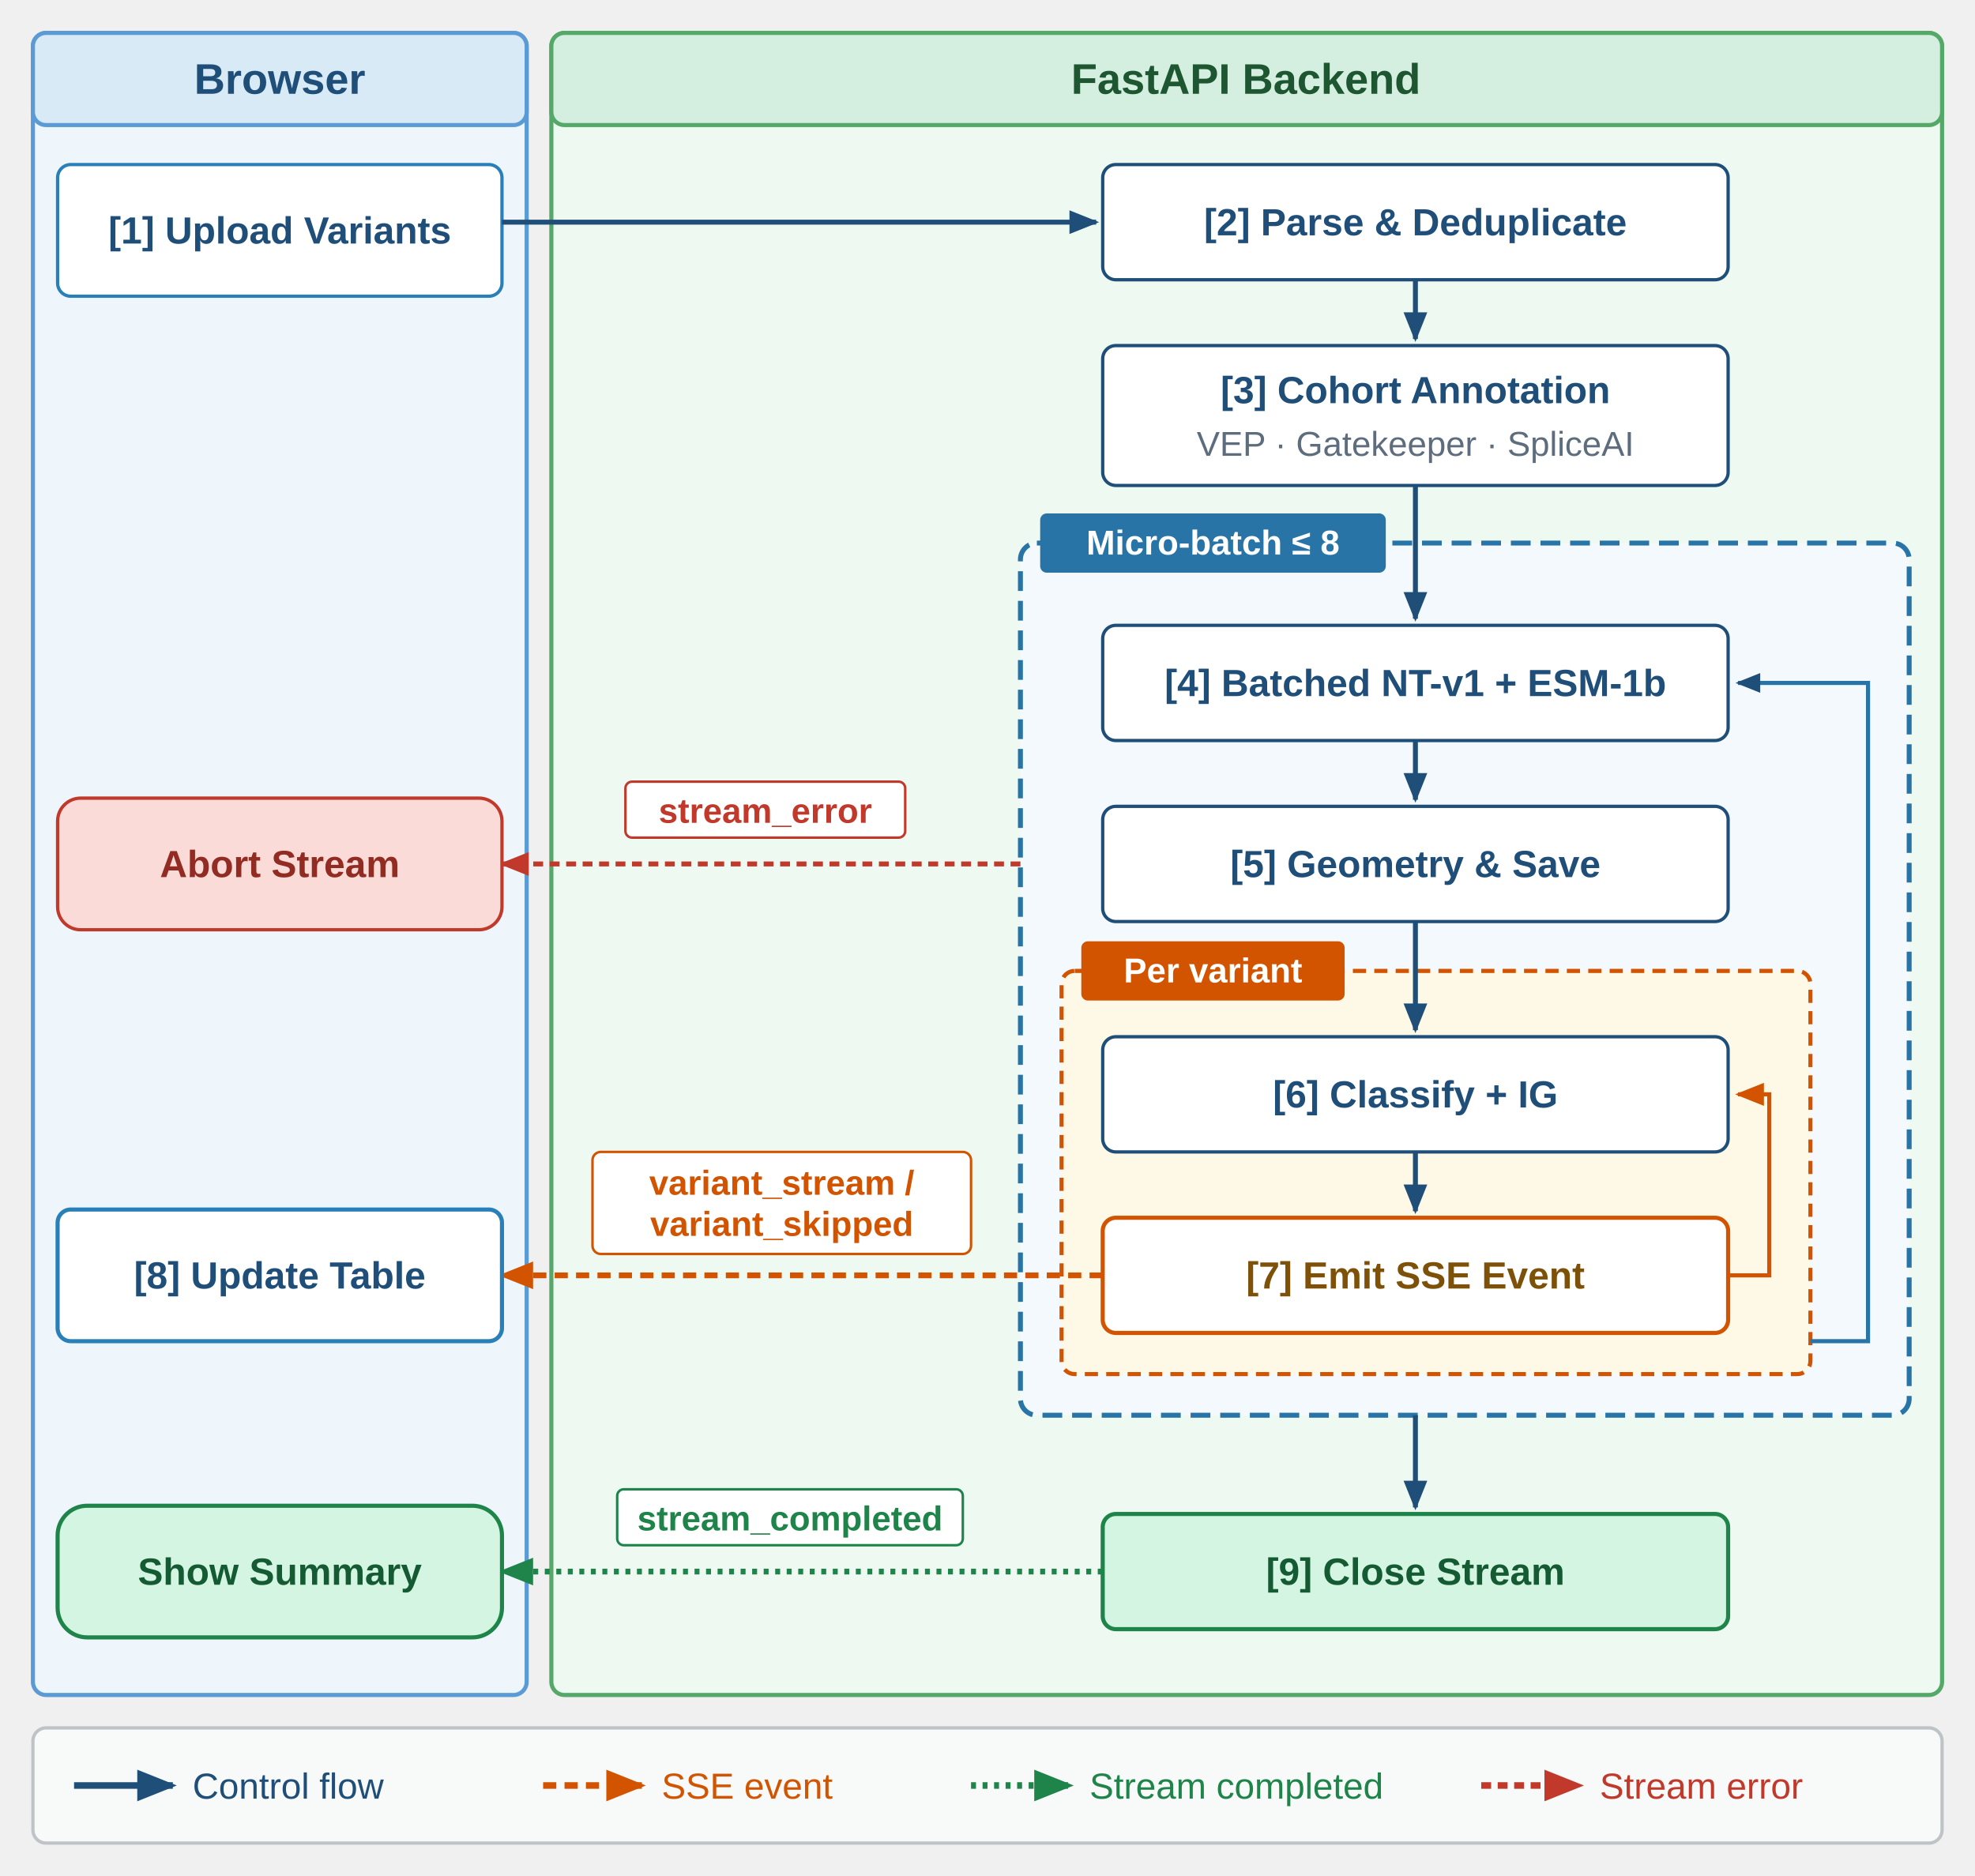
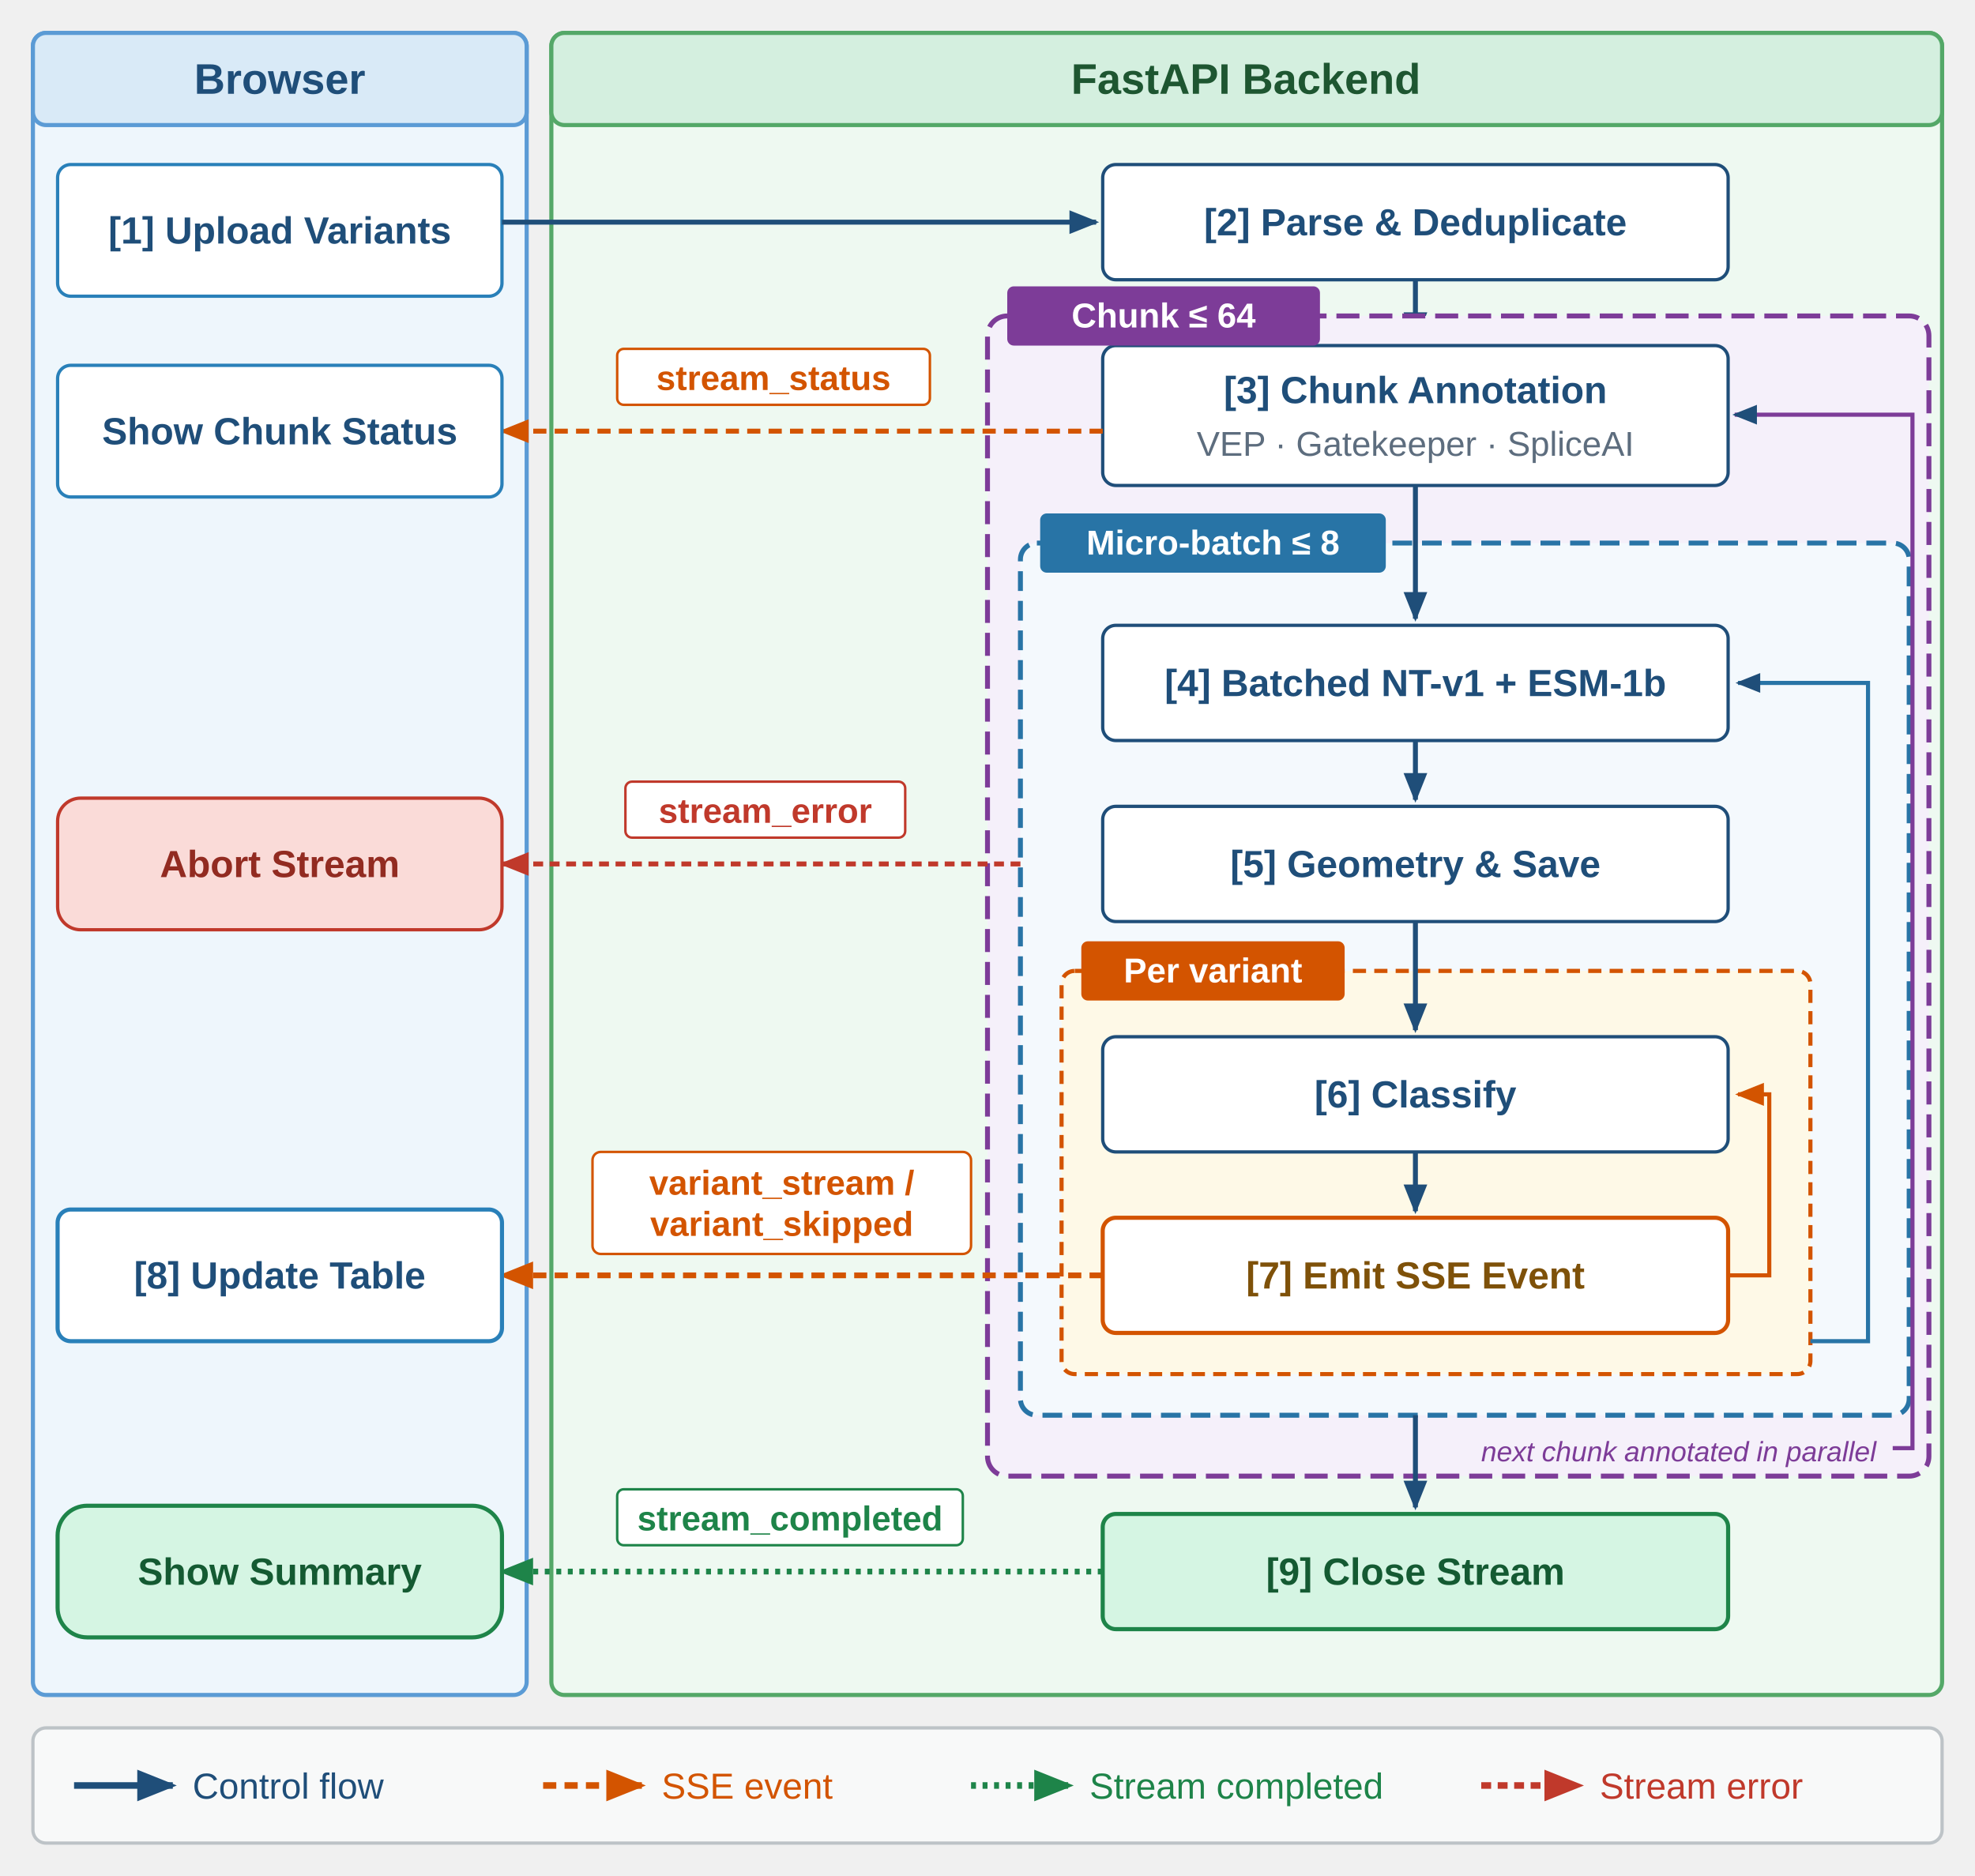
<svg xmlns="http://www.w3.org/2000/svg" viewBox="0 0 1200 1140" width="100%" height="100%" style="font-family: Arial, Helvetica, sans-serif; background-color: #ffffff;">
  <defs>
    <marker id="arrow-solid" viewBox="0 0 10 10" refX="9" refY="5" markerWidth="6" markerHeight="6" orient="auto-start-reverse">
      <path d="M 0 1 L 10 5 L 0 9 z" fill="#1f4e79" />
    </marker>
    <marker id="arrow-loop" viewBox="0 0 10 10" refX="9" refY="5" markerWidth="7" markerHeight="7" orient="auto-start-reverse">
      <path d="M 0 1 L 10 5 L 0 9 z" fill="#d35400" />
    </marker>
    <marker id="arrow-sse" viewBox="0 0 10 10" refX="9" refY="5" markerWidth="6" markerHeight="6" orient="auto-start-reverse">
      <path d="M 0 1 L 10 5 L 0 9 z" fill="#d35400" />
    </marker>
    <marker id="arrow-done" viewBox="0 0 10 10" refX="9" refY="5" markerWidth="6" markerHeight="6" orient="auto-start-reverse">
      <path d="M 0 1 L 10 5 L 0 9 z" fill="#1e8449" />
    </marker>
    <marker id="arrow-err" viewBox="0 0 10 10" refX="9" refY="5" markerWidth="6" markerHeight="6" orient="auto-start-reverse">
      <path d="M 0 1 L 10 5 L 0 9 z" fill="#c0392b" />
    </marker>
  </defs>
  <rect x="20" y="20" width="300" height="1010" rx="8" fill="#eef6fc" stroke="#5b9bd5" stroke-width="2.5" />
  <rect x="20" y="20" width="300" height="56" rx="8" fill="#d9eaf7" stroke="#5b9bd5" stroke-width="2.5" />
  <text x="170" y="57" font-size="26" font-weight="bold" text-anchor="middle" fill="#1f4e79">Browser</text>
  <rect x="335" y="20" width="845" height="1010" rx="8" fill="#eef9f1" stroke="#54a868" stroke-width="2.5" />
  <rect x="335" y="20" width="845" height="56" rx="8" fill="#d4efdf" stroke="#54a868" stroke-width="2.5" />
  <text x="757" y="57" font-size="26" font-weight="bold" text-anchor="middle" fill="#1e5631">FastAPI Backend</text>
  <rect x="35" y="100" width="270" height="80" rx="8" fill="#ffffff" stroke="#2980b9" stroke-width="2" />
  <text x="170" y="148" font-size="23" font-weight="bold" text-anchor="middle" fill="#1f4e79">[1] Upload Variants</text>
  <line x1="305" y1="135" x2="666" y2="135" stroke="#1f4e79" stroke-width="3" marker-end="url(#arrow-solid)" />
  <rect x="670" y="100" width="380" height="70" rx="8" fill="#ffffff" stroke="#1f4e79" stroke-width="2" />
  <text x="860" y="143" font-size="23" font-weight="bold" text-anchor="middle" fill="#1f4e79">[2] Parse &amp; Deduplicate</text>
  <line x1="860" y1="170" x2="860" y2="206" stroke="#1f4e79" stroke-width="3" marker-end="url(#arrow-solid)" />
+   <rect x="600" y="192" width="572" height="705" rx="12" fill="#f5f0fa" stroke="#7d3c98" stroke-width="3" stroke-dasharray="14,6" />
  <rect x="670" y="210" width="380" height="85" rx="8" fill="#ffffff" stroke="#1f4e79" stroke-width="2" />
-   <text x="860" y="245" font-size="23" font-weight="bold" text-anchor="middle" fill="#1f4e79">[3] Cohort Annotation</text>
+   <text x="860" y="245" font-size="23" font-weight="bold" text-anchor="middle" fill="#1f4e79">[3] Chunk Annotation</text>
  <text x="860" y="277" font-size="21" text-anchor="middle" fill="#5d6d7e">VEP · Gatekeeper · SpliceAI</text>
  <rect x="620" y="330" width="540" height="530" rx="10" fill="#f4f9fd" stroke="#2874a6" stroke-width="3" stroke-dasharray="12,6" />
  <rect x="670" y="380" width="380" height="70" rx="8" fill="#ffffff" stroke="#1f4e79" stroke-width="2" />
  <text x="860" y="423" font-size="23" font-weight="bold" text-anchor="middle" fill="#1f4e79">[4] Batched NT-v1 + ESM-1b</text>
  <rect x="670" y="490" width="380" height="70" rx="8" fill="#ffffff" stroke="#1f4e79" stroke-width="2" />
  <text x="860" y="533" font-size="23" font-weight="bold" text-anchor="middle" fill="#1f4e79">[5] Geometry &amp; Save</text>
  <rect x="645" y="590" width="455" height="245" rx="8" fill="#fef9e7" stroke="#d35400" stroke-width="2.5" stroke-dasharray="8,5" />
  <rect x="670" y="630" width="380" height="70" rx="8" fill="#ffffff" stroke="#1f4e79" stroke-width="2" />
-   <text x="860" y="673" font-size="23" font-weight="bold" text-anchor="middle" fill="#1f4e79">[6] Classify + IG</text>
+   <text x="860" y="673" font-size="23" font-weight="bold" text-anchor="middle" fill="#1f4e79">[6] Classify</text>
  <rect x="670" y="740" width="380" height="70" rx="8" fill="#ffffff" stroke="#d35400" stroke-width="2.5" />
  <text x="860" y="783" font-size="23" font-weight="bold" text-anchor="middle" fill="#7e5109">[7] Emit SSE Event</text>
  <polyline points="1050,775 1075,775 1075,665 1056,665" fill="none" stroke="#d35400" stroke-width="2.5" marker-end="url(#arrow-loop)" />
  <polyline points="1100,815 1135,815 1135,415 1056,415" fill="none" stroke="#2874a6" stroke-width="2.5" marker-end="url(#arrow-solid)" />
  <rect x="632" y="312" width="210" height="36" rx="4" fill="#2874a6" />
  <text x="737" y="337" font-size="21" font-weight="bold" text-anchor="middle" fill="#ffffff">Micro-batch ≤ 8</text>
  <rect x="657" y="572" width="160" height="36" rx="4" fill="#d35400" />
  <text x="737" y="597" font-size="21" font-weight="bold" text-anchor="middle" fill="#ffffff">Per variant</text>
+   <rect x="612" y="174" width="190" height="36" rx="4" fill="#7d3c98" />
+   <text x="707" y="199" font-size="21" font-weight="bold" text-anchor="middle" fill="#ffffff">Chunk ≤ 64</text>
+   <polyline points="1150,880 1162,880 1162,252 1054,252" fill="none" stroke="#7d3c98" stroke-width="2.5" marker-end="url(#arrow-solid)" />
+   <text x="1140" y="888" font-size="17" font-style="italic" text-anchor="end" fill="#7d3c98">next chunk annotated in parallel</text>
+   <line x1="670" y1="262" x2="305" y2="262" stroke="#d35400" stroke-width="3" stroke-dasharray="8,5" marker-end="url(#arrow-sse)" />
+   <rect x="375" y="212" width="190" height="34" rx="4" fill="#ffffff" stroke="#d35400" stroke-width="1.5" />
+   <text x="470" y="237" font-size="21" font-weight="bold" text-anchor="middle" fill="#d35400">stream_status</text>
+   <rect x="35" y="222" width="270" height="80" rx="8" fill="#ffffff" stroke="#2980b9" stroke-width="2" />
+   <text x="170" y="270" font-size="23" font-weight="bold" text-anchor="middle" fill="#1f4e79">Show Chunk Status</text>
  <line x1="620" y1="525" x2="305" y2="525" stroke="#c0392b" stroke-width="3" stroke-dasharray="6,4" marker-end="url(#arrow-err)" />
  <rect x="380" y="475" width="170" height="34" rx="4" fill="#ffffff" stroke="#c0392b" stroke-width="1.5" />
  <text x="465" y="500" font-size="21" font-weight="bold" text-anchor="middle" fill="#c0392b">stream_error</text>
  <rect x="35" y="485" width="270" height="80" rx="14" fill="#fadbd8" stroke="#c0392b" stroke-width="2" />
  <text x="170" y="533" font-size="23" font-weight="bold" text-anchor="middle" fill="#922b21">Abort Stream</text>
  <line x1="670" y1="775" x2="305" y2="775" stroke="#d35400" stroke-width="3.5" stroke-dasharray="8,5" marker-end="url(#arrow-sse)" />
  <rect x="360" y="700" width="230" height="62" rx="5" fill="#ffffff" stroke="#d35400" stroke-width="1.5" />
  <text x="475" y="726" font-size="21" font-weight="bold" text-anchor="middle" fill="#d35400">variant_stream /</text>
  <text x="475" y="751" font-size="21" font-weight="bold" text-anchor="middle" fill="#d35400">variant_skipped</text>
  <rect x="35" y="735" width="270" height="80" rx="8" fill="#ffffff" stroke="#2980b9" stroke-width="2.5" />
  <text x="170" y="783" font-size="23" font-weight="bold" text-anchor="middle" fill="#1f4e79">[8] Update Table</text>
  <rect x="670" y="920" width="380" height="70" rx="8" fill="#d5f5e3" stroke="#1e8449" stroke-width="2.5" />
  <text x="860" y="963" font-size="23" font-weight="bold" text-anchor="middle" fill="#145a32">[9] Close Stream</text>
  <line x1="670" y1="955" x2="305" y2="955" stroke="#1e8449" stroke-width="3.5" stroke-dasharray="3,4" marker-end="url(#arrow-done)" />
  <rect x="375" y="905" width="210" height="34" rx="4" fill="#ffffff" stroke="#1e8449" stroke-width="1.5" />
  <text x="480" y="930" font-size="21" font-weight="bold" text-anchor="middle" fill="#1e8449">stream_completed</text>
  <rect x="35" y="915" width="270" height="80" rx="18" fill="#d5f5e3" stroke="#1e8449" stroke-width="2.5" />
  <text x="170" y="963" font-size="23" font-weight="bold" text-anchor="middle" fill="#145a32">Show Summary</text>
  <line x1="860" y1="295" x2="860" y2="376" stroke="#1f4e79" stroke-width="3" marker-end="url(#arrow-solid)" />
  <line x1="860" y1="450" x2="860" y2="486" stroke="#1f4e79" stroke-width="3" marker-end="url(#arrow-solid)" />
  <line x1="860" y1="560" x2="860" y2="626" stroke="#1f4e79" stroke-width="3" marker-end="url(#arrow-solid)" />
  <line x1="860" y1="700" x2="860" y2="736" stroke="#1f4e79" stroke-width="3" marker-end="url(#arrow-solid)" />
  <line x1="860" y1="860" x2="860" y2="916" stroke="#1f4e79" stroke-width="3" marker-end="url(#arrow-solid)" />
  <rect x="20" y="1050" width="1160" height="70" rx="8" fill="#f8f9f9" stroke="#bdc3c7" stroke-width="2" />
  <line x1="45" y1="1085" x2="105" y2="1085" stroke="#1f4e79" stroke-width="4" marker-end="url(#arrow-solid)" />
  <text x="117" y="1093" font-size="22" fill="#1f4e79">Control flow</text>
  <line x1="330" y1="1085" x2="390" y2="1085" stroke="#d35400" stroke-width="4" stroke-dasharray="8,5" marker-end="url(#arrow-sse)" />
  <text x="402" y="1093" font-size="22" fill="#d35400">SSE event</text>
  <line x1="590" y1="1085" x2="650" y2="1085" stroke="#1e8449" stroke-width="4" stroke-dasharray="3,4" marker-end="url(#arrow-done)" />
  <text x="662" y="1093" font-size="22" fill="#1e8449">Stream completed</text>
  <line x1="900" y1="1085" x2="960" y2="1085" stroke="#c0392b" stroke-width="4" stroke-dasharray="6,4" marker-end="url(#arrow-err)" />
  <text x="972" y="1093" font-size="22" fill="#c0392b">Stream error</text>
</svg>
